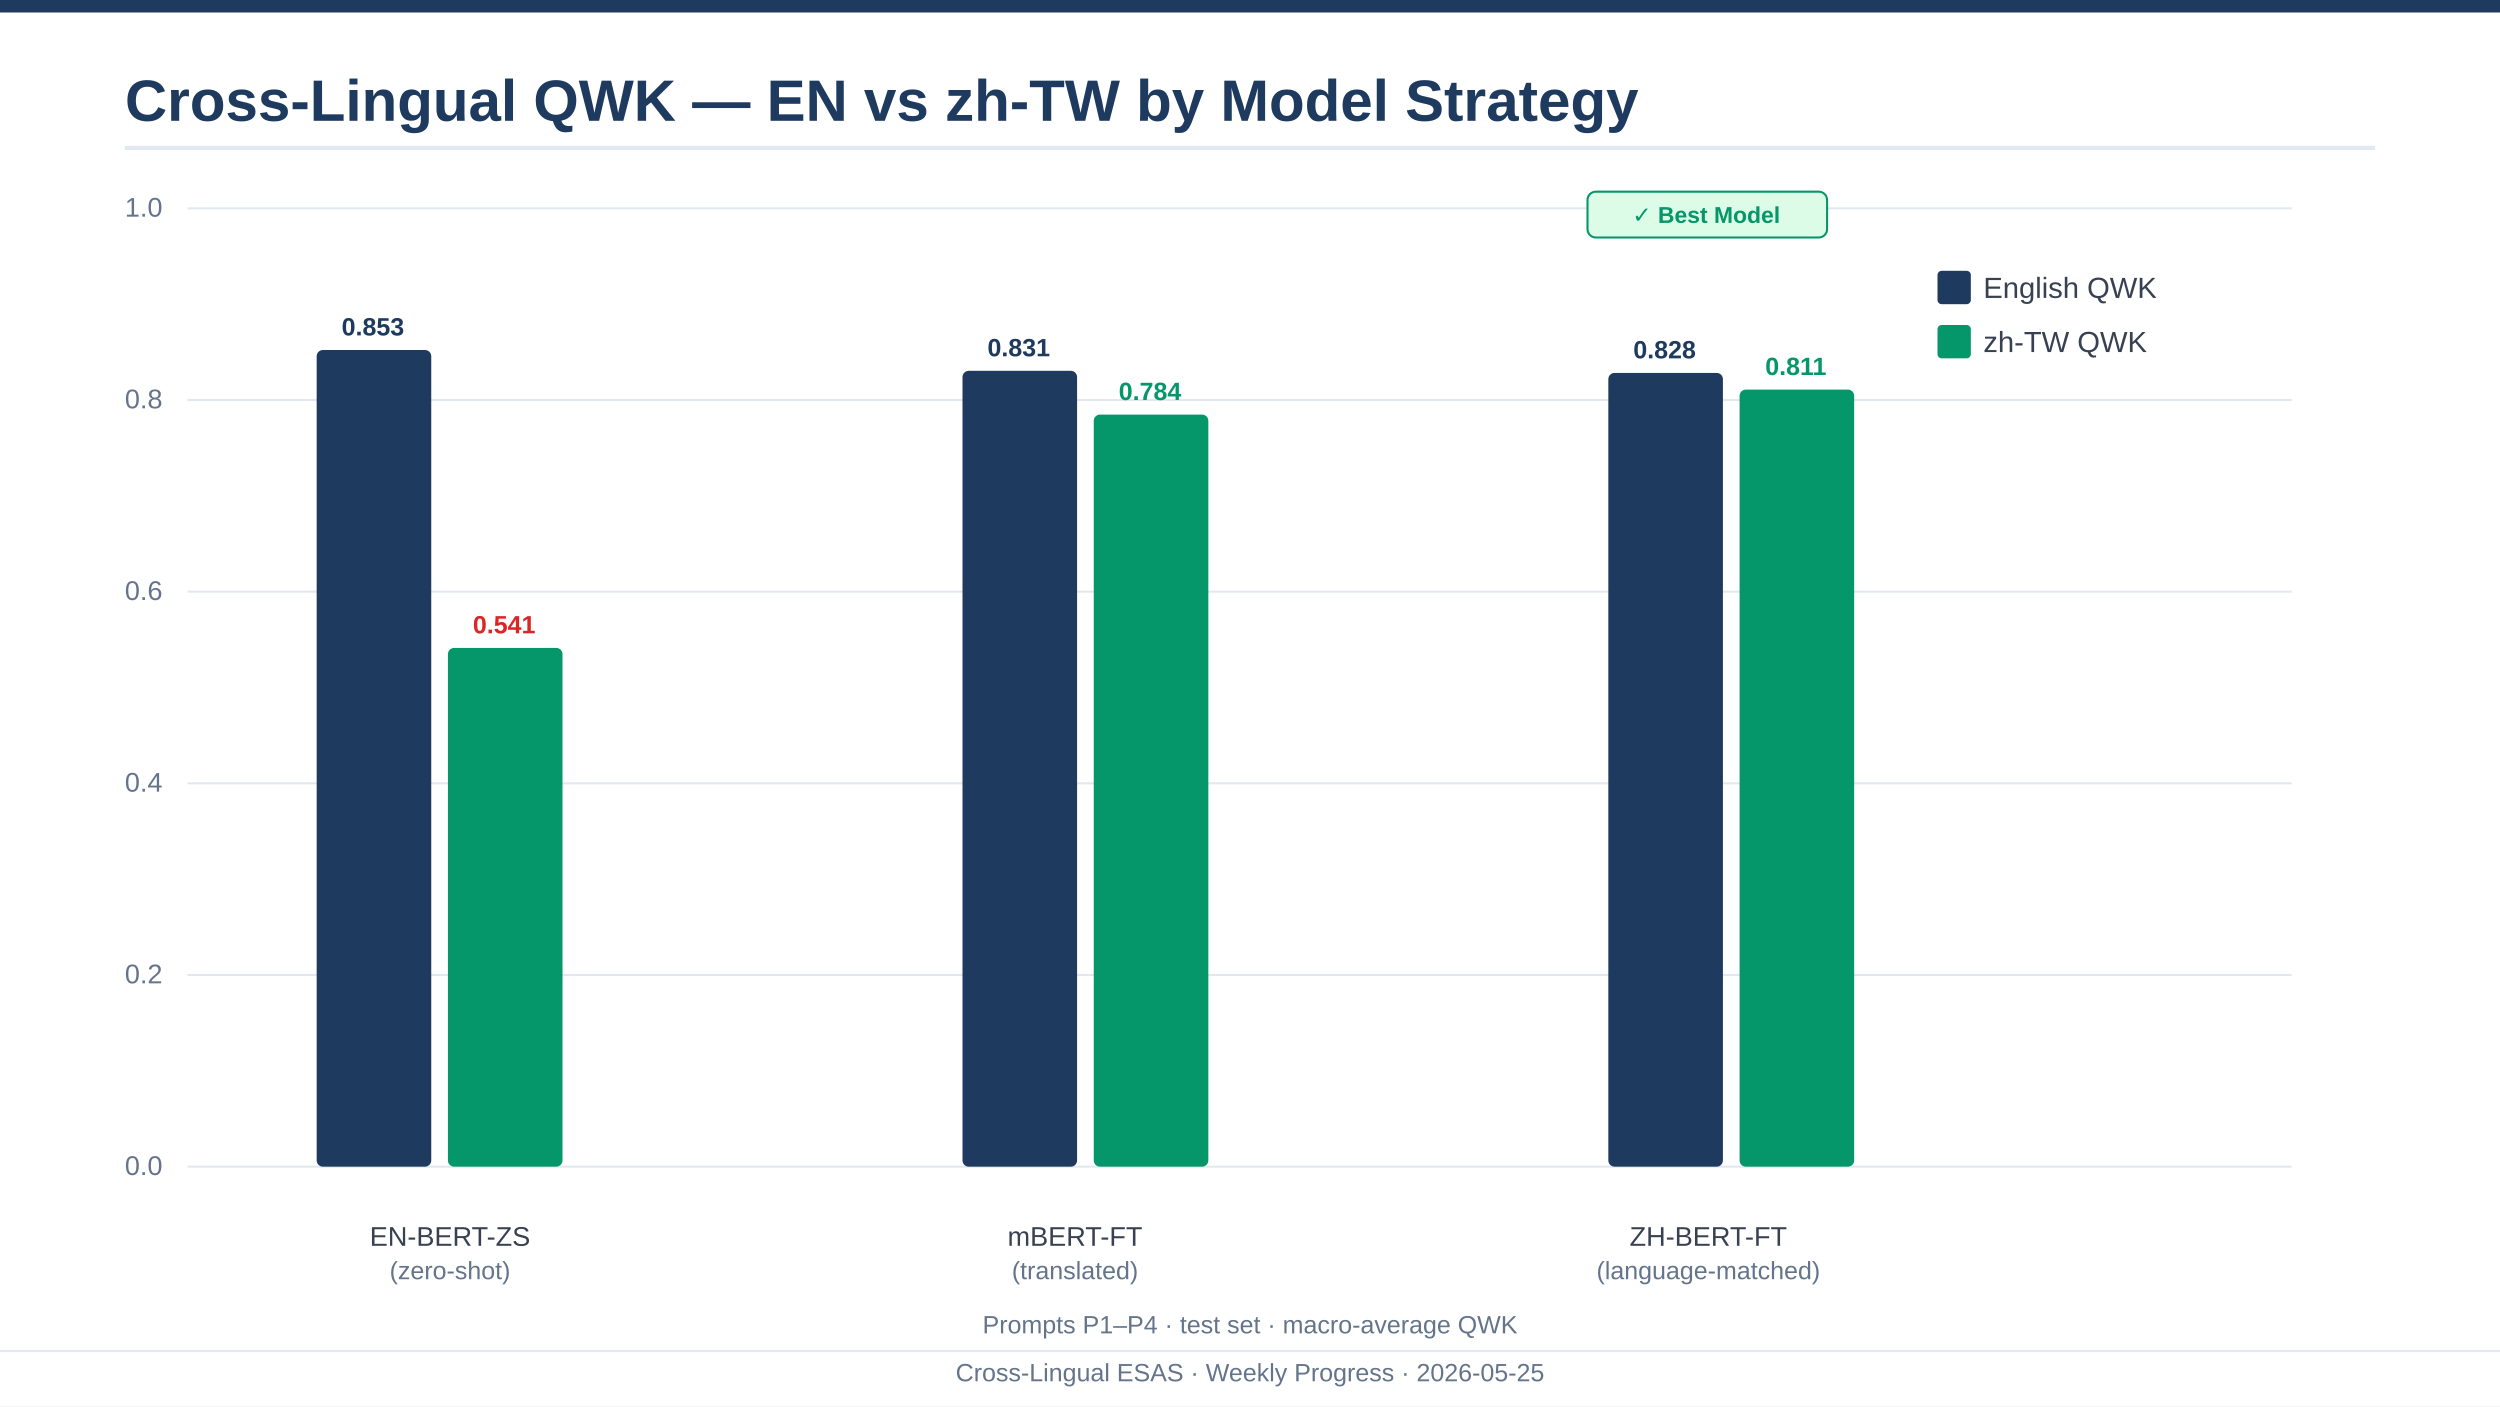
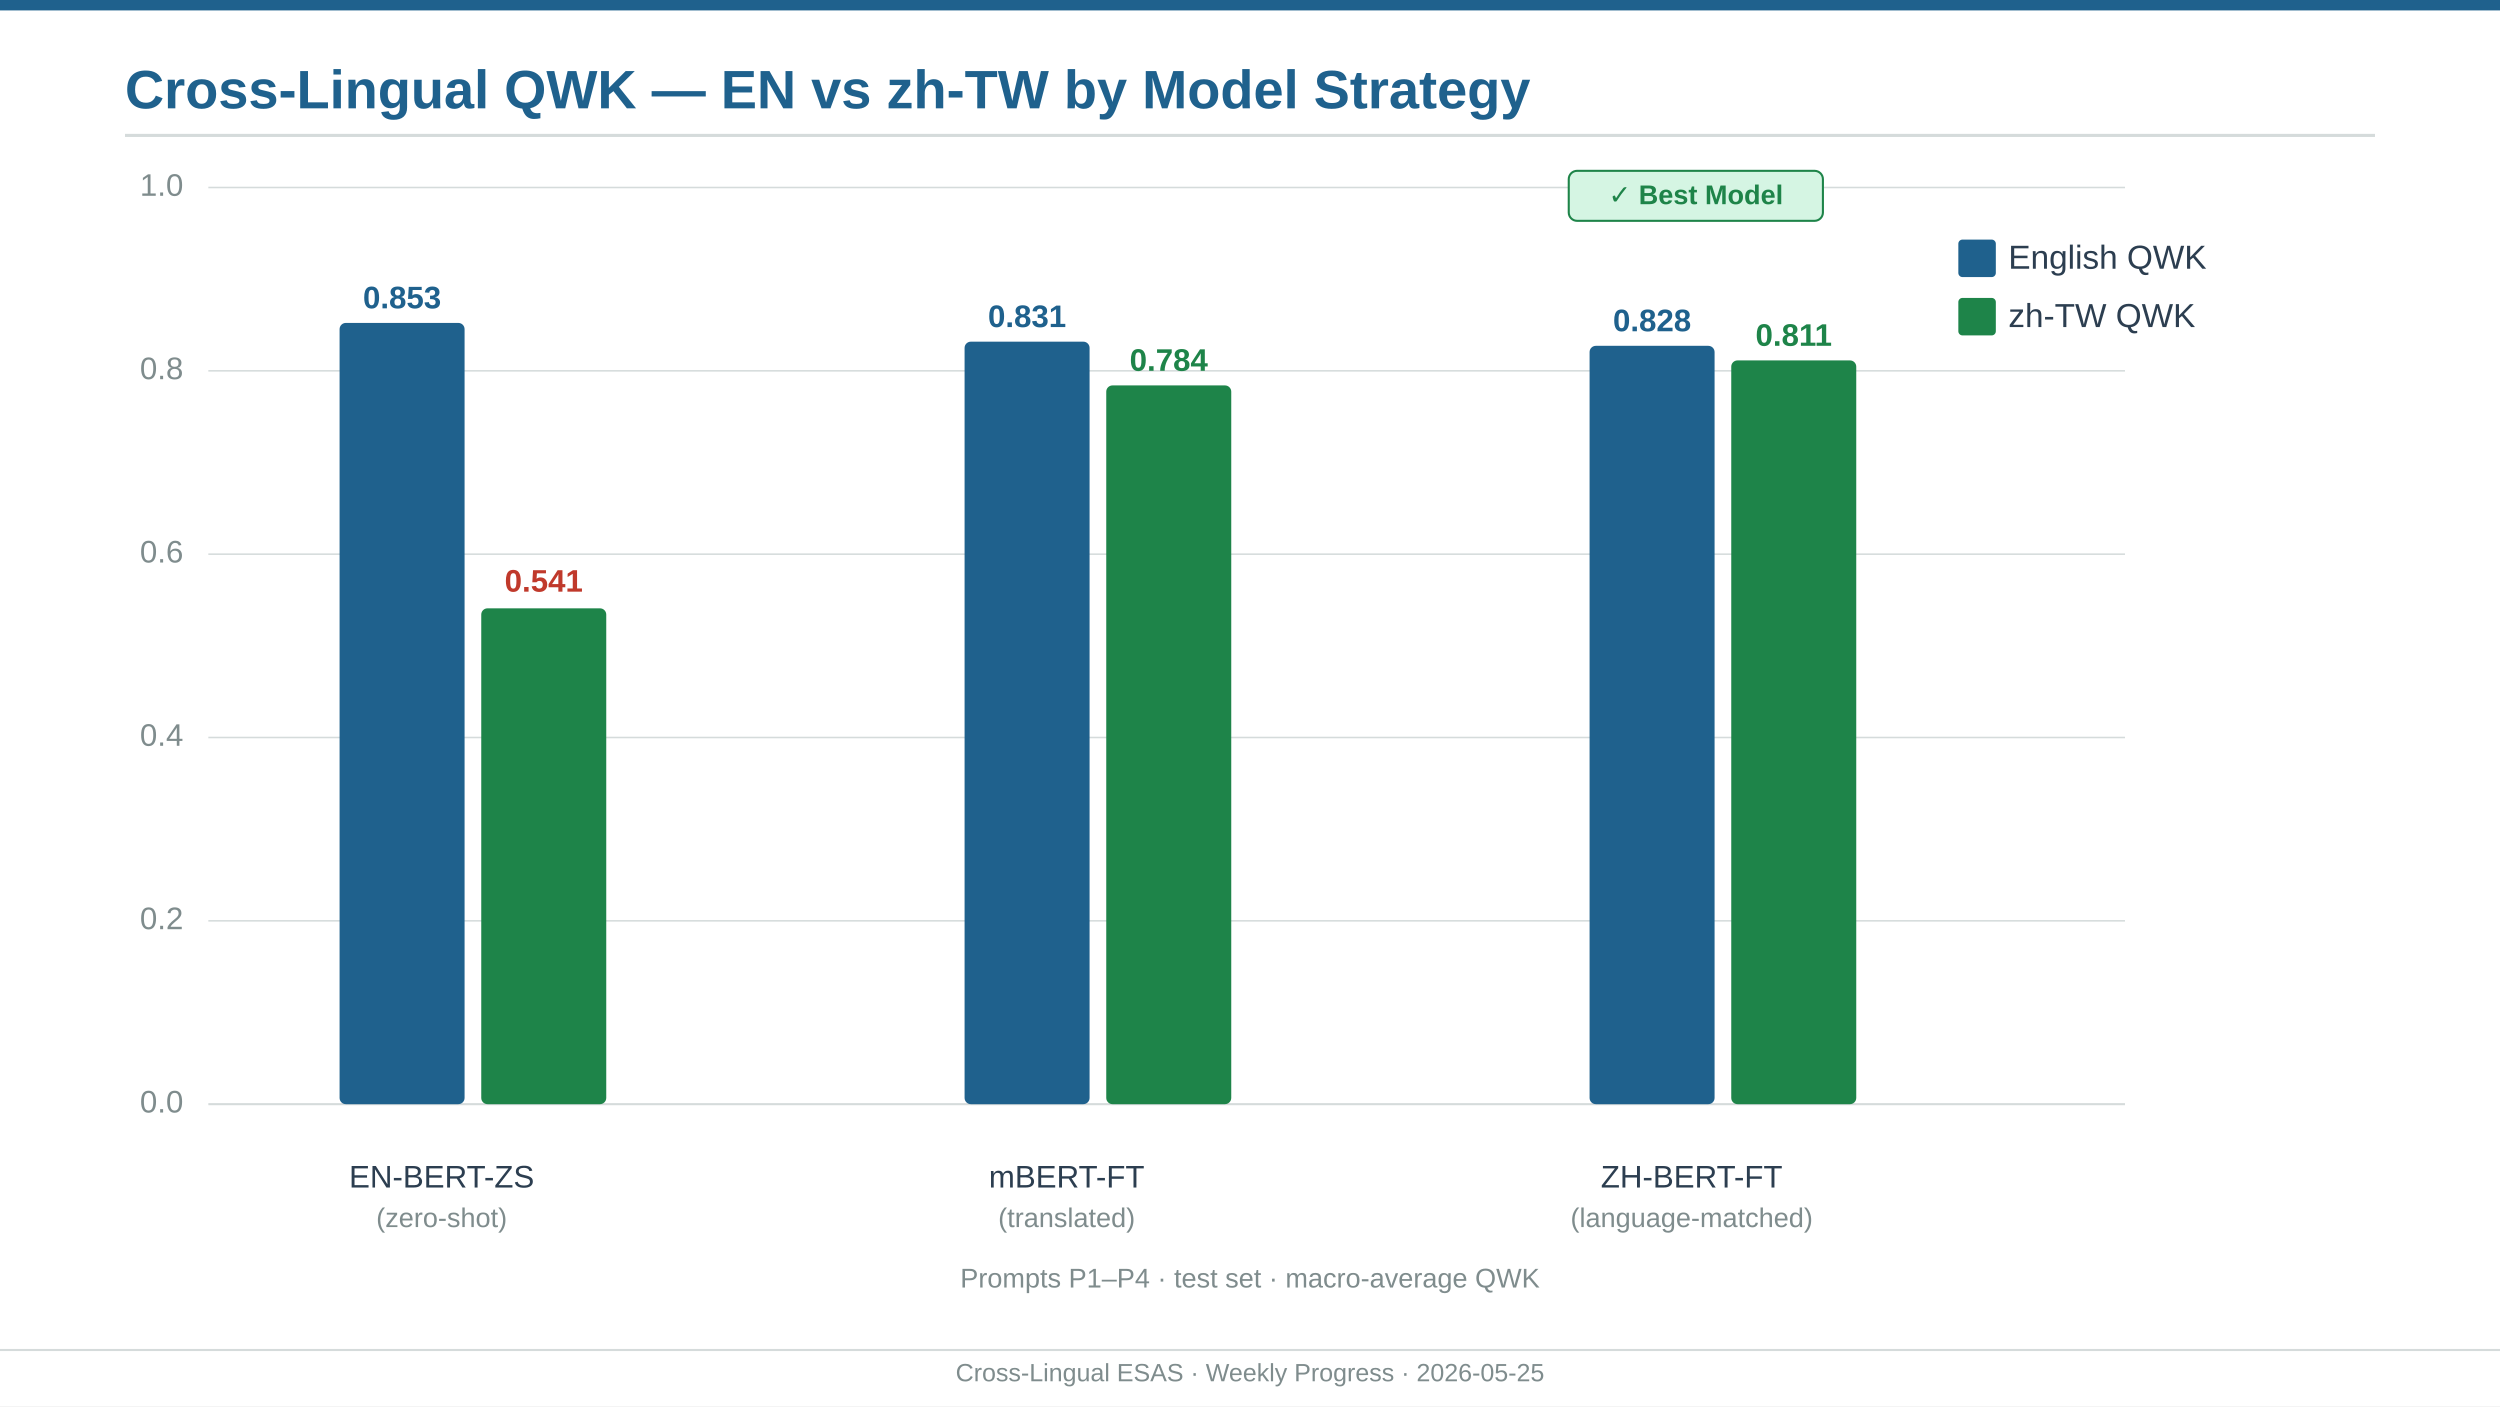
<svg xmlns="http://www.w3.org/2000/svg" viewBox="0 0 1200 675" width="1200" height="675">
-   <rect width="1200" height="675" fill="#ffffff" />
-   <rect width="1200" height="6" fill="#1e3a5f" />
-   <text x="60" y="58" font-family="'Helvetica Neue', Arial, sans-serif" font-size="28" font-weight="700" fill="#1e3a5f">Cross-Lingual QWK — EN vs zh-TW by Model Strategy</text>
-   <rect x="60" y="70" width="1080" height="2" fill="#e2e8f0" />
-   <text x="78" y="564" font-family="'Helvetica Neue', Arial, sans-serif" font-size="13" fill="#64748b" text-anchor="end">0.0</text>
-   <text x="78" y="472" font-family="'Helvetica Neue', Arial, sans-serif" font-size="13" fill="#64748b" text-anchor="end">0.2</text>
-   <text x="78" y="380" font-family="'Helvetica Neue', Arial, sans-serif" font-size="13" fill="#64748b" text-anchor="end">0.4</text>
-   <text x="78" y="288" font-family="'Helvetica Neue', Arial, sans-serif" font-size="13" fill="#64748b" text-anchor="end">0.6</text>
-   <text x="78" y="196" font-family="'Helvetica Neue', Arial, sans-serif" font-size="13" fill="#64748b" text-anchor="end">0.8</text>
-   <text x="78" y="104" font-family="'Helvetica Neue', Arial, sans-serif" font-size="13" fill="#64748b" text-anchor="end">1.0</text>
-   <line x1="90" y1="560" x2="1100" y2="560" stroke="#e2e8f0" stroke-width="1" />
-   <line x1="90" y1="468" x2="1100" y2="468" stroke="#e2e8f0" stroke-width="1" />
-   <line x1="90" y1="376" x2="1100" y2="376" stroke="#e2e8f0" stroke-width="1" />
-   <line x1="90" y1="284" x2="1100" y2="284" stroke="#e2e8f0" stroke-width="1" />
-   <line x1="90" y1="192" x2="1100" y2="192" stroke="#e2e8f0" stroke-width="1" />
-   <line x1="90" y1="100" x2="1100" y2="100" stroke="#e2e8f0" stroke-width="1" />
-   <rect x="152" y="168" width="55" height="392" fill="#1e3a5f" rx="3" />
-   <text x="179" y="161" font-family="'Helvetica Neue', Arial, sans-serif" font-size="12" font-weight="600" fill="#1e3a5f" text-anchor="middle">0.853</text>
-   <rect x="215" y="311" width="55" height="249" fill="#059669" rx="3" />
-   <text x="242" y="304" font-family="'Helvetica Neue', Arial, sans-serif" font-size="12" font-weight="600" fill="#dc2626" text-anchor="middle">0.541</text>
-   <text x="216" y="598" font-family="'Helvetica Neue', Arial, sans-serif" font-size="13" fill="#374151" text-anchor="middle">EN-BERT-ZS</text>
-   <text x="216" y="614" font-family="'Helvetica Neue', Arial, sans-serif" font-size="12" fill="#64748b" text-anchor="middle">(zero-shot)</text>
-   <rect x="462" y="178" width="55" height="382" fill="#1e3a5f" rx="3" />
-   <text x="489" y="171" font-family="'Helvetica Neue', Arial, sans-serif" font-size="12" font-weight="600" fill="#1e3a5f" text-anchor="middle">0.831</text>
-   <rect x="525" y="199" width="55" height="361" fill="#059669" rx="3" />
-   <text x="552" y="192" font-family="'Helvetica Neue', Arial, sans-serif" font-size="12" font-weight="600" fill="#059669" text-anchor="middle">0.784</text>
-   <text x="516" y="598" font-family="'Helvetica Neue', Arial, sans-serif" font-size="13" fill="#374151" text-anchor="middle">mBERT-FT</text>
-   <text x="516" y="614" font-family="'Helvetica Neue', Arial, sans-serif" font-size="12" fill="#64748b" text-anchor="middle">(translated)</text>
-   <rect x="772" y="179" width="55" height="381" fill="#1e3a5f" rx="3" />
-   <text x="799" y="172" font-family="'Helvetica Neue', Arial, sans-serif" font-size="12" font-weight="600" fill="#1e3a5f" text-anchor="middle">0.828</text>
-   <rect x="835" y="187" width="55" height="373" fill="#059669" rx="3" />
-   <text x="862" y="180" font-family="'Helvetica Neue', Arial, sans-serif" font-size="12" font-weight="600" fill="#059669" text-anchor="middle">0.811</text>
-   <rect x="762" y="92" width="115" height="22" rx="4" fill="#dcfce7" stroke="#059669" stroke-width="1" />
-   <text x="819" y="107" font-family="'Helvetica Neue', Arial, sans-serif" font-size="11" font-weight="600" fill="#059669" text-anchor="middle">✓ Best Model</text>
-   <text x="820" y="598" font-family="'Helvetica Neue', Arial, sans-serif" font-size="13" fill="#374151" text-anchor="middle">ZH-BERT-FT</text>
-   <text x="820" y="614" font-family="'Helvetica Neue', Arial, sans-serif" font-size="12" fill="#64748b" text-anchor="middle">(language-matched)</text>
-   <rect x="930" y="130" width="16" height="16" fill="#1e3a5f" rx="2" />
-   <text x="952" y="143" font-family="'Helvetica Neue', Arial, sans-serif" font-size="14" fill="#374151">English QWK</text>
-   <rect x="930" y="156" width="16" height="16" fill="#059669" rx="2" />
-   <text x="952" y="169" font-family="'Helvetica Neue', Arial, sans-serif" font-size="14" fill="#374151">zh-TW QWK</text>
-   <text x="600" y="640" font-family="'Helvetica Neue', Arial, sans-serif" font-size="12" fill="#64748b" text-anchor="middle">Prompts P1–P4 · test set · macro-average QWK</text>
-   <rect x="0" y="648" width="1200" height="1" fill="#e2e8f0" />
-   <text x="600" y="663" font-family="'Helvetica Neue', Arial, sans-serif" font-size="12" fill="#64748b" text-anchor="middle">Cross-Lingual ESAS · Weekly Progress · 2026-05-25</text>
+   <path d="M 0,0 H 1200 V 675 H 0 Z" fill="#ffffff" />
+   <rect width="1200" height="5" fill="#1f618d" />
+   <text x="60" y="52" font-family="'Helvetica Neue', Arial, sans-serif" font-size="26" font-weight="700" fill="#1f618d">Cross-Lingual QWK — EN vs zh-TW by Model Strategy</text>
+   <line x1="60" y1="65" x2="1140" y2="65" stroke="#d5dbdb" stroke-width="1.5" />
+   <text x="88" y="534" font-family="'Helvetica Neue', Arial, sans-serif" font-size="15" fill="#7f8c8d" text-anchor="end">0.0</text>
+   <text x="88" y="446" font-family="'Helvetica Neue', Arial, sans-serif" font-size="15" fill="#7f8c8d" text-anchor="end">0.2</text>
+   <text x="88" y="358" font-family="'Helvetica Neue', Arial, sans-serif" font-size="15" fill="#7f8c8d" text-anchor="end">0.4</text>
+   <text x="88" y="270" font-family="'Helvetica Neue', Arial, sans-serif" font-size="15" fill="#7f8c8d" text-anchor="end">0.6</text>
+   <text x="88" y="182" font-family="'Helvetica Neue', Arial, sans-serif" font-size="15" fill="#7f8c8d" text-anchor="end">0.8</text>
+   <text x="88" y="94" font-family="'Helvetica Neue', Arial, sans-serif" font-size="15" fill="#7f8c8d" text-anchor="end">1.0</text>
+   <line x1="100" y1="530" x2="1020" y2="530" stroke="#d5dbdb" stroke-width="1" />
+   <line x1="100" y1="442" x2="1020" y2="442" stroke="#d5dbdb" stroke-width="0.75" />
+   <line x1="100" y1="354" x2="1020" y2="354" stroke="#d5dbdb" stroke-width="0.75" />
+   <line x1="100" y1="266" x2="1020" y2="266" stroke="#d5dbdb" stroke-width="0.75" />
+   <line x1="100" y1="178" x2="1020" y2="178" stroke="#d5dbdb" stroke-width="0.75" />
+   <line x1="100" y1="90" x2="1020" y2="90" stroke="#d5dbdb" stroke-width="0.75" />
+   <rect x="163" y="155" width="60" height="375" fill="#1f618d" rx="3" />
+   <text x="193" y="148" font-family="'Helvetica Neue', Arial, sans-serif" font-size="15" font-weight="600" fill="#1f618d" text-anchor="middle">0.853</text>
+   <rect x="231" y="292" width="60" height="238" fill="#1e8449" rx="3" />
+   <text x="261" y="284" font-family="'Helvetica Neue', Arial, sans-serif" font-size="15" font-weight="600" fill="#c0392b" text-anchor="middle">0.541</text>
+   <text x="212" y="570" font-family="'Helvetica Neue', Arial, sans-serif" font-size="15" fill="#2c3e50" text-anchor="middle">EN-BERT-ZS</text>
+   <text x="212" y="589" font-family="'Helvetica Neue', Arial, sans-serif" font-size="13" fill="#7f8c8d" text-anchor="middle">(zero-shot)</text>
+   <rect x="463" y="164" width="60" height="366" fill="#1f618d" rx="3" />
+   <text x="493" y="157" font-family="'Helvetica Neue', Arial, sans-serif" font-size="15" font-weight="600" fill="#1f618d" text-anchor="middle">0.831</text>
+   <rect x="531" y="185" width="60" height="345" fill="#1e8449" rx="3" />
+   <text x="561" y="178" font-family="'Helvetica Neue', Arial, sans-serif" font-size="15" font-weight="600" fill="#1e8449" text-anchor="middle">0.784</text>
+   <text x="512" y="570" font-family="'Helvetica Neue', Arial, sans-serif" font-size="15" fill="#2c3e50" text-anchor="middle">mBERT-FT</text>
+   <text x="512" y="589" font-family="'Helvetica Neue', Arial, sans-serif" font-size="13" fill="#7f8c8d" text-anchor="middle">(translated)</text>
+   <rect x="763" y="166" width="60" height="364" fill="#1f618d" rx="3" />
+   <text x="793" y="159" font-family="'Helvetica Neue', Arial, sans-serif" font-size="15" font-weight="600" fill="#1f618d" text-anchor="middle">0.828</text>
+   <rect x="831" y="173" width="60" height="357" fill="#1e8449" rx="3" />
+   <text x="861" y="166" font-family="'Helvetica Neue', Arial, sans-serif" font-size="15" font-weight="600" fill="#1e8449" text-anchor="middle">0.811</text>
+   <rect x="753" y="82" width="122" height="24" rx="4" fill="#d5f5e3" stroke="#1e8449" stroke-width="1" />
+   <text x="814" y="98" font-family="'Helvetica Neue', Arial, sans-serif" font-size="13" font-weight="600" fill="#1e8449" text-anchor="middle">✓ Best Model</text>
+   <text x="812" y="570" font-family="'Helvetica Neue', Arial, sans-serif" font-size="15" fill="#2c3e50" text-anchor="middle">ZH-BERT-FT</text>
+   <text x="812" y="589" font-family="'Helvetica Neue', Arial, sans-serif" font-size="13" fill="#7f8c8d" text-anchor="middle">(language-matched)</text>
+   <rect x="940" y="115" width="18" height="18" fill="#1f618d" rx="2" />
+   <text x="964" y="129" font-family="'Helvetica Neue', Arial, sans-serif" font-size="16" fill="#2c3e50">English QWK</text>
+   <rect x="940" y="143" width="18" height="18" fill="#1e8449" rx="2" />
+   <text x="964" y="157" font-family="'Helvetica Neue', Arial, sans-serif" font-size="16" fill="#2c3e50">zh-TW QWK</text>
+   <text x="600" y="618" font-family="'Helvetica Neue', Arial, sans-serif" font-size="13" fill="#7f8c8d" text-anchor="middle">Prompts P1–P4 · test set · macro-average QWK</text>
+   <line x1="0" y1="648" x2="1200" y2="648" stroke="#d5dbdb" stroke-width="1" />
+   <text x="600" y="663" font-family="'Helvetica Neue', Arial, sans-serif" font-size="12" fill="#7f8c8d" text-anchor="middle">Cross-Lingual ESAS  ·  Weekly Progress  ·  2026-05-25</text>
</svg>
